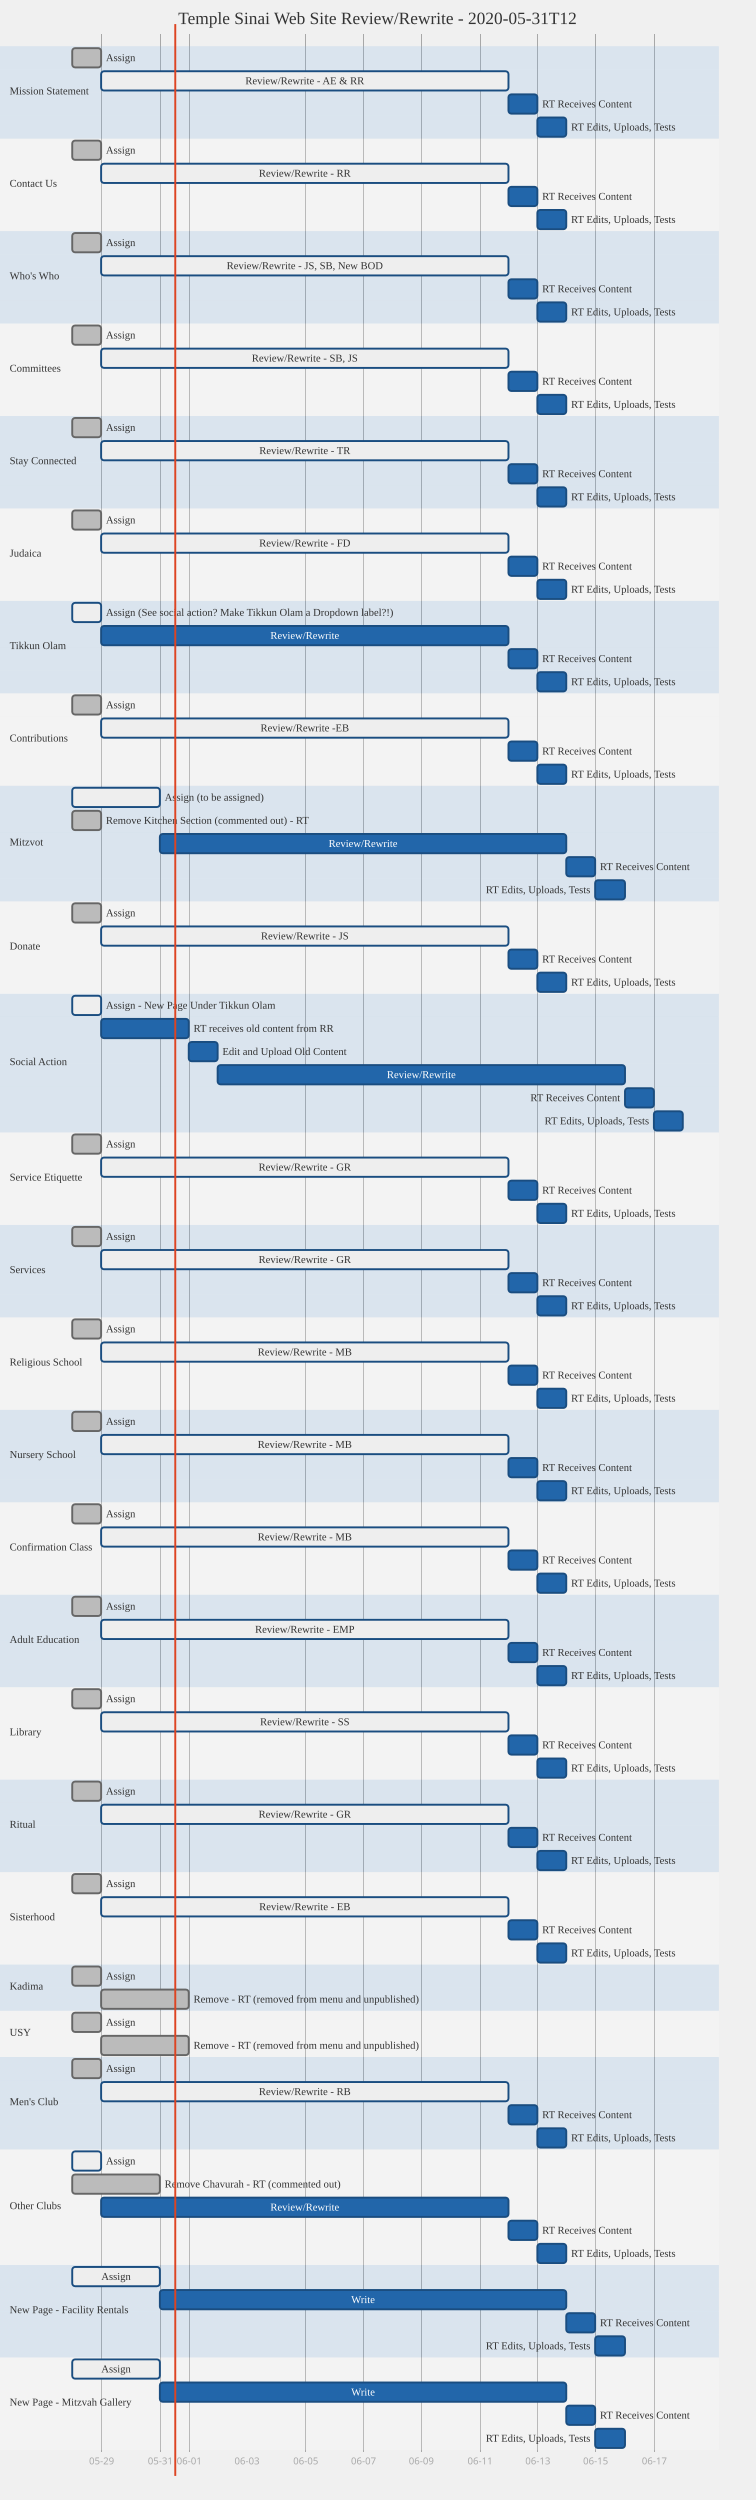
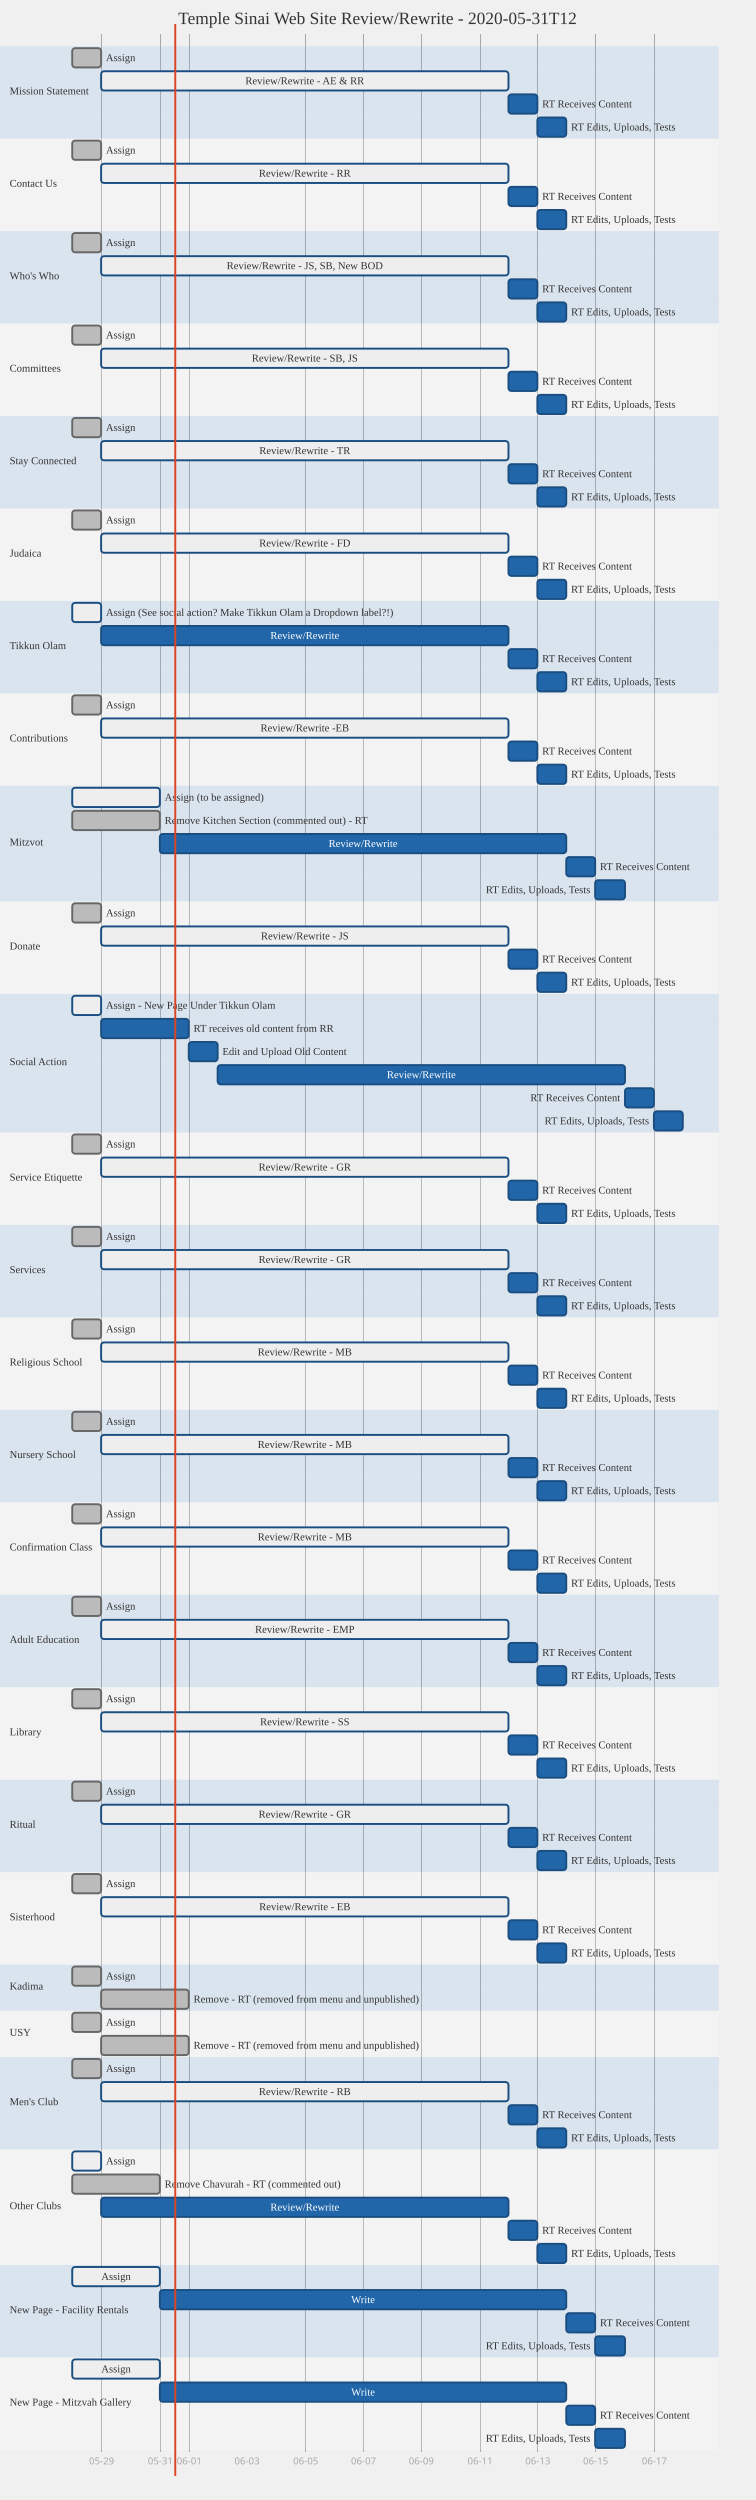
- <svg xmlns="http://www.w3.org/2000/svg" id="mermaid-1590943475249" width="100%" height="100%" viewBox="0 0 784 2596">
-   <style>#mermaid-1590943475249 .label{font-family:trebuchet ms,verdana,arial;color:#333}#mermaid-1590943475249 .node circle,#mermaid-1590943475249 .node ellipse,#mermaid-1590943475249 .node polygon,#mermaid-1590943475249 .node rect{fill:#eee;stroke:#999;stroke-width:1px}#mermaid-1590943475249 .node.clickable{cursor:pointer}#mermaid-1590943475249 .arrowheadPath{fill:#333}#mermaid-1590943475249 .edgePath .path{stroke:#666;stroke-width:1.5px}#mermaid-1590943475249 .edgeLabel{background-color:#fff}#mermaid-1590943475249 .cluster rect{fill:#eaf2fb!important;stroke:#26a!important;stroke-width:1px!important}#mermaid-1590943475249 .cluster text{fill:#333}#mermaid-1590943475249 div.mermaidTooltip{position:absolute;text-align:center;max-width:200px;padding:2px;font-family:trebuchet ms,verdana,arial;font-size:12px;background:#eaf2fb;border:1px solid #26a;border-radius:2px;pointer-events:none;z-index:100}#mermaid-1590943475249 .actor{stroke:#999;fill:#eee}#mermaid-1590943475249 text.actor{fill:#333;stroke:none}#mermaid-1590943475249 .actor-line{stroke:#666}#mermaid-1590943475249 .messageLine0{marker-end:"url(#arrowhead)"}#mermaid-1590943475249 .messageLine0,#mermaid-1590943475249 .messageLine1{stroke-width:1.5;stroke-dasharray:"2 2";stroke:#333}#mermaid-1590943475249 #arrowhead{fill:#333}#mermaid-1590943475249 #crosshead path{fill:#333!important;stroke:#333!important}#mermaid-1590943475249 .messageText{fill:#333;stroke:none}#mermaid-1590943475249 .labelBox{stroke:#999;fill:#eee}#mermaid-1590943475249 .labelText,#mermaid-1590943475249 .loopText{fill:#fff;stroke:none}#mermaid-1590943475249 .loopLine{stroke-width:2;stroke-dasharray:"2 2";marker-end:"url(#arrowhead)";stroke:#999}#mermaid-1590943475249 .note{stroke:#770;fill:#ffa}#mermaid-1590943475249 .noteText{fill:#000;stroke:none;font-family:trebuchet ms,verdana,arial;font-size:14px}#mermaid-1590943475249 .section{stroke:none;opacity:.2}#mermaid-1590943475249 .section0,#mermaid-1590943475249 .section2{fill:#80b3e6}#mermaid-1590943475249 .section1,#mermaid-1590943475249 .section3{fill:#fff;opacity:.2}#mermaid-1590943475249 .sectionTitle0,#mermaid-1590943475249 .sectionTitle1,#mermaid-1590943475249 .sectionTitle2,#mermaid-1590943475249 .sectionTitle3{fill:#333}#mermaid-1590943475249 .sectionTitle{text-anchor:start;font-size:11px;text-height:14px}#mermaid-1590943475249 .grid .tick{stroke:#e6e6e6;opacity:.3;shape-rendering:crispEdges}#mermaid-1590943475249 .grid path{stroke-width:0}#mermaid-1590943475249 .today{fill:none;stroke:#d42;stroke-width:2px}#mermaid-1590943475249 .task{stroke-width:2}#mermaid-1590943475249 .taskText{text-anchor:middle;font-size:11px}#mermaid-1590943475249 .taskTextOutsideRight{fill:#333;text-anchor:start;font-size:11px}#mermaid-1590943475249 .taskTextOutsideLeft{fill:#333;text-anchor:end;font-size:11px}#mermaid-1590943475249 .taskText0,#mermaid-1590943475249 .taskText1,#mermaid-1590943475249 .taskText2,#mermaid-1590943475249 .taskText3{fill:#fff}#mermaid-1590943475249 .task0,#mermaid-1590943475249 .task1,#mermaid-1590943475249 .task2,#mermaid-1590943475249 .task3{fill:#26a;stroke:#1a4d80}#mermaid-1590943475249 .taskTextOutside0,#mermaid-1590943475249 .taskTextOutside1,#mermaid-1590943475249 .taskTextOutside2,#mermaid-1590943475249 .taskTextOutside3{fill:#333}#mermaid-1590943475249 .active0,#mermaid-1590943475249 .active1,#mermaid-1590943475249 .active2,#mermaid-1590943475249 .active3{fill:#eee;stroke:#1a4d80}#mermaid-1590943475249 .activeText0,#mermaid-1590943475249 .activeText1,#mermaid-1590943475249 .activeText2,#mermaid-1590943475249 .activeText3{fill:#333!important}#mermaid-1590943475249 .done0,#mermaid-1590943475249 .done1,#mermaid-1590943475249 .done2,#mermaid-1590943475249 .done3{stroke:#666;fill:#bbb;stroke-width:2}#mermaid-1590943475249 .doneText0,#mermaid-1590943475249 .doneText1,#mermaid-1590943475249 .doneText2,#mermaid-1590943475249 .doneText3{fill:#333!important}#mermaid-1590943475249 .crit0,#mermaid-1590943475249 .crit1,#mermaid-1590943475249 .crit2,#mermaid-1590943475249 .crit3{stroke:#b1361b;fill:#d42;stroke-width:2}#mermaid-1590943475249 .activeCrit0,#mermaid-1590943475249 .activeCrit1,#mermaid-1590943475249 .activeCrit2,#mermaid-1590943475249 .activeCrit3{stroke:#b1361b;fill:#eee;stroke-width:2}#mermaid-1590943475249 .doneCrit0,#mermaid-1590943475249 .doneCrit1,#mermaid-1590943475249 .doneCrit2,#mermaid-1590943475249 .doneCrit3{stroke:#b1361b;fill:#bbb;stroke-width:2;cursor:pointer;shape-rendering:crispEdges}#mermaid-1590943475249 .activeCritText0,#mermaid-1590943475249 .activeCritText1,#mermaid-1590943475249 .activeCritText2,#mermaid-1590943475249 .activeCritText3,#mermaid-1590943475249 .doneCritText0,#mermaid-1590943475249 .doneCritText1,#mermaid-1590943475249 .doneCritText2,#mermaid-1590943475249 .doneCritText3{fill:#333!important}#mermaid-1590943475249 .titleText{text-anchor:middle;font-size:18px;fill:#333}#mermaid-1590943475249 g.classGroup text{fill:#999;stroke:none;font-family:trebuchet ms,verdana,arial;font-size:10px}#mermaid-1590943475249 g.classGroup rect{fill:#eee;stroke:#999}#mermaid-1590943475249 g.classGroup line{stroke:#999;stroke-width:1}#mermaid-1590943475249 .classLabel .box{stroke:none;stroke-width:0;fill:#eee;opacity:.5}#mermaid-1590943475249 .classLabel .label{fill:#999;font-size:10px}#mermaid-1590943475249 .relation{stroke:#999;stroke-width:1;fill:none}#mermaid-1590943475249 #compositionEnd,#mermaid-1590943475249 #compositionStart{fill:#999;stroke:#999;stroke-width:1}#mermaid-1590943475249 #aggregationEnd,#mermaid-1590943475249 #aggregationStart{fill:#eee;stroke:#999;stroke-width:1}#mermaid-1590943475249 #dependencyEnd,#mermaid-1590943475249 #dependencyStart,#mermaid-1590943475249 #extensionEnd,#mermaid-1590943475249 #extensionStart{fill:#999;stroke:#999;stroke-width:1}#mermaid-1590943475249 .branch-label,#mermaid-1590943475249 .commit-id,#mermaid-1590943475249 .commit-msg{fill:#d3d3d3;color:#d3d3d3}</style>
-   <style>#mermaid-1590943475249 {
+ <svg xmlns="http://www.w3.org/2000/svg" id="mermaid-1590944019823" width="100%" height="100%" viewBox="0 0 784 2596">
+   <style>#mermaid-1590944019823 .label{font-family:trebuchet ms,verdana,arial;color:#333}#mermaid-1590944019823 .node circle,#mermaid-1590944019823 .node ellipse,#mermaid-1590944019823 .node polygon,#mermaid-1590944019823 .node rect{fill:#eee;stroke:#999;stroke-width:1px}#mermaid-1590944019823 .node.clickable{cursor:pointer}#mermaid-1590944019823 .arrowheadPath{fill:#333}#mermaid-1590944019823 .edgePath .path{stroke:#666;stroke-width:1.5px}#mermaid-1590944019823 .edgeLabel{background-color:#fff}#mermaid-1590944019823 .cluster rect{fill:#eaf2fb!important;stroke:#26a!important;stroke-width:1px!important}#mermaid-1590944019823 .cluster text{fill:#333}#mermaid-1590944019823 div.mermaidTooltip{position:absolute;text-align:center;max-width:200px;padding:2px;font-family:trebuchet ms,verdana,arial;font-size:12px;background:#eaf2fb;border:1px solid #26a;border-radius:2px;pointer-events:none;z-index:100}#mermaid-1590944019823 .actor{stroke:#999;fill:#eee}#mermaid-1590944019823 text.actor{fill:#333;stroke:none}#mermaid-1590944019823 .actor-line{stroke:#666}#mermaid-1590944019823 .messageLine0{marker-end:"url(#arrowhead)"}#mermaid-1590944019823 .messageLine0,#mermaid-1590944019823 .messageLine1{stroke-width:1.5;stroke-dasharray:"2 2";stroke:#333}#mermaid-1590944019823 #arrowhead{fill:#333}#mermaid-1590944019823 #crosshead path{fill:#333!important;stroke:#333!important}#mermaid-1590944019823 .messageText{fill:#333;stroke:none}#mermaid-1590944019823 .labelBox{stroke:#999;fill:#eee}#mermaid-1590944019823 .labelText,#mermaid-1590944019823 .loopText{fill:#fff;stroke:none}#mermaid-1590944019823 .loopLine{stroke-width:2;stroke-dasharray:"2 2";marker-end:"url(#arrowhead)";stroke:#999}#mermaid-1590944019823 .note{stroke:#770;fill:#ffa}#mermaid-1590944019823 .noteText{fill:#000;stroke:none;font-family:trebuchet ms,verdana,arial;font-size:14px}#mermaid-1590944019823 .section{stroke:none;opacity:.2}#mermaid-1590944019823 .section0,#mermaid-1590944019823 .section2{fill:#80b3e6}#mermaid-1590944019823 .section1,#mermaid-1590944019823 .section3{fill:#fff;opacity:.2}#mermaid-1590944019823 .sectionTitle0,#mermaid-1590944019823 .sectionTitle1,#mermaid-1590944019823 .sectionTitle2,#mermaid-1590944019823 .sectionTitle3{fill:#333}#mermaid-1590944019823 .sectionTitle{text-anchor:start;font-size:11px;text-height:14px}#mermaid-1590944019823 .grid .tick{stroke:#e6e6e6;opacity:.3;shape-rendering:crispEdges}#mermaid-1590944019823 .grid path{stroke-width:0}#mermaid-1590944019823 .today{fill:none;stroke:#d42;stroke-width:2px}#mermaid-1590944019823 .task{stroke-width:2}#mermaid-1590944019823 .taskText{text-anchor:middle;font-size:11px}#mermaid-1590944019823 .taskTextOutsideRight{fill:#333;text-anchor:start;font-size:11px}#mermaid-1590944019823 .taskTextOutsideLeft{fill:#333;text-anchor:end;font-size:11px}#mermaid-1590944019823 .taskText0,#mermaid-1590944019823 .taskText1,#mermaid-1590944019823 .taskText2,#mermaid-1590944019823 .taskText3{fill:#fff}#mermaid-1590944019823 .task0,#mermaid-1590944019823 .task1,#mermaid-1590944019823 .task2,#mermaid-1590944019823 .task3{fill:#26a;stroke:#1a4d80}#mermaid-1590944019823 .taskTextOutside0,#mermaid-1590944019823 .taskTextOutside1,#mermaid-1590944019823 .taskTextOutside2,#mermaid-1590944019823 .taskTextOutside3{fill:#333}#mermaid-1590944019823 .active0,#mermaid-1590944019823 .active1,#mermaid-1590944019823 .active2,#mermaid-1590944019823 .active3{fill:#eee;stroke:#1a4d80}#mermaid-1590944019823 .activeText0,#mermaid-1590944019823 .activeText1,#mermaid-1590944019823 .activeText2,#mermaid-1590944019823 .activeText3{fill:#333!important}#mermaid-1590944019823 .done0,#mermaid-1590944019823 .done1,#mermaid-1590944019823 .done2,#mermaid-1590944019823 .done3{stroke:#666;fill:#bbb;stroke-width:2}#mermaid-1590944019823 .doneText0,#mermaid-1590944019823 .doneText1,#mermaid-1590944019823 .doneText2,#mermaid-1590944019823 .doneText3{fill:#333!important}#mermaid-1590944019823 .crit0,#mermaid-1590944019823 .crit1,#mermaid-1590944019823 .crit2,#mermaid-1590944019823 .crit3{stroke:#b1361b;fill:#d42;stroke-width:2}#mermaid-1590944019823 .activeCrit0,#mermaid-1590944019823 .activeCrit1,#mermaid-1590944019823 .activeCrit2,#mermaid-1590944019823 .activeCrit3{stroke:#b1361b;fill:#eee;stroke-width:2}#mermaid-1590944019823 .doneCrit0,#mermaid-1590944019823 .doneCrit1,#mermaid-1590944019823 .doneCrit2,#mermaid-1590944019823 .doneCrit3{stroke:#b1361b;fill:#bbb;stroke-width:2;cursor:pointer;shape-rendering:crispEdges}#mermaid-1590944019823 .activeCritText0,#mermaid-1590944019823 .activeCritText1,#mermaid-1590944019823 .activeCritText2,#mermaid-1590944019823 .activeCritText3,#mermaid-1590944019823 .doneCritText0,#mermaid-1590944019823 .doneCritText1,#mermaid-1590944019823 .doneCritText2,#mermaid-1590944019823 .doneCritText3{fill:#333!important}#mermaid-1590944019823 .titleText{text-anchor:middle;font-size:18px;fill:#333}#mermaid-1590944019823 g.classGroup text{fill:#999;stroke:none;font-family:trebuchet ms,verdana,arial;font-size:10px}#mermaid-1590944019823 g.classGroup rect{fill:#eee;stroke:#999}#mermaid-1590944019823 g.classGroup line{stroke:#999;stroke-width:1}#mermaid-1590944019823 .classLabel .box{stroke:none;stroke-width:0;fill:#eee;opacity:.5}#mermaid-1590944019823 .classLabel .label{fill:#999;font-size:10px}#mermaid-1590944019823 .relation{stroke:#999;stroke-width:1;fill:none}#mermaid-1590944019823 #compositionEnd,#mermaid-1590944019823 #compositionStart{fill:#999;stroke:#999;stroke-width:1}#mermaid-1590944019823 #aggregationEnd,#mermaid-1590944019823 #aggregationStart{fill:#eee;stroke:#999;stroke-width:1}#mermaid-1590944019823 #dependencyEnd,#mermaid-1590944019823 #dependencyStart,#mermaid-1590944019823 #extensionEnd,#mermaid-1590944019823 #extensionStart{fill:#999;stroke:#999;stroke-width:1}#mermaid-1590944019823 .branch-label,#mermaid-1590944019823 .commit-id,#mermaid-1590944019823 .commit-msg{fill:#d3d3d3;color:#d3d3d3}</style>
+   <style>#mermaid-1590944019823 {
    color: rgb(0, 0, 0);
    font: normal normal 400 normal 16px / normal "Times New Roman";
  }</style>
  <g />
  <g class="grid" transform="translate(75, 2546)" fill="none" font-size="10" font-family="sans-serif" text-anchor="middle">
    <path class="domain" stroke="#000" d="M0.5,-2511V0.5H634.5V-2511" />
    <g class="tick" opacity="1" transform="translate(30.5,0)">
      <line stroke="#000" y2="-2511" />
      <text fill="#000" y="3" dy="1em" stroke="none" font-size="10" style="text-anchor: middle;">05-29</text>
    </g>
    <g class="tick" opacity="1" transform="translate(91.5,0)">
      <line stroke="#000" y2="-2511" />
      <text fill="#000" y="3" dy="1em" stroke="none" font-size="10" style="text-anchor: middle;">05-31</text>
    </g>
    <g class="tick" opacity="1" transform="translate(121.5,0)">
      <line stroke="#000" y2="-2511" />
      <text fill="#000" y="3" dy="1em" stroke="none" font-size="10" style="text-anchor: middle;">06-01</text>
    </g>
    <g class="tick" opacity="1" transform="translate(181.5,0)">
      <line stroke="#000" y2="-2511" />
      <text fill="#000" y="3" dy="1em" stroke="none" font-size="10" style="text-anchor: middle;">06-03</text>
    </g>
    <g class="tick" opacity="1" transform="translate(242.5,0)">
      <line stroke="#000" y2="-2511" />
      <text fill="#000" y="3" dy="1em" stroke="none" font-size="10" style="text-anchor: middle;">06-05</text>
    </g>
    <g class="tick" opacity="1" transform="translate(302.5,0)">
      <line stroke="#000" y2="-2511" />
      <text fill="#000" y="3" dy="1em" stroke="none" font-size="10" style="text-anchor: middle;">06-07</text>
    </g>
    <g class="tick" opacity="1" transform="translate(362.5,0)">
      <line stroke="#000" y2="-2511" />
      <text fill="#000" y="3" dy="1em" stroke="none" font-size="10" style="text-anchor: middle;">06-09</text>
    </g>
    <g class="tick" opacity="1" transform="translate(423.5,0)">
      <line stroke="#000" y2="-2511" />
      <text fill="#000" y="3" dy="1em" stroke="none" font-size="10" style="text-anchor: middle;">06-11</text>
    </g>
    <g class="tick" opacity="1" transform="translate(483.5,0)">
      <line stroke="#000" y2="-2511" />
      <text fill="#000" y="3" dy="1em" stroke="none" font-size="10" style="text-anchor: middle;">06-13</text>
    </g>
    <g class="tick" opacity="1" transform="translate(543.5,0)">
      <line stroke="#000" y2="-2511" />
      <text fill="#000" y="3" dy="1em" stroke="none" font-size="10" style="text-anchor: middle;">06-15</text>
    </g>
    <g class="tick" opacity="1" transform="translate(604.5,0)">
      <line stroke="#000" y2="-2511" />
      <text fill="#000" y="3" dy="1em" stroke="none" font-size="10" style="text-anchor: middle;">06-17</text>
    </g>
  </g>
  <g>
    <rect x="0" y="48" width="746.5" height="24" class="section section0" />
    <rect x="0" y="72" width="746.5" height="24" class="section section0" />
    <rect x="0" y="96" width="746.5" height="24" class="section section0" />
    <rect x="0" y="120" width="746.5" height="24" class="section section0" />
    <rect x="0" y="144" width="746.5" height="24" class="section section1" />
    <rect x="0" y="168" width="746.5" height="24" class="section section1" />
    <rect x="0" y="192" width="746.5" height="24" class="section section1" />
    <rect x="0" y="216" width="746.5" height="24" class="section section1" />
    <rect x="0" y="240" width="746.5" height="24" class="section section2" />
    <rect x="0" y="264" width="746.5" height="24" class="section section2" />
    <rect x="0" y="288" width="746.5" height="24" class="section section2" />
    <rect x="0" y="312" width="746.5" height="24" class="section section2" />
    <rect x="0" y="336" width="746.5" height="24" class="section section3" />
    <rect x="0" y="360" width="746.5" height="24" class="section section3" />
    <rect x="0" y="384" width="746.5" height="24" class="section section3" />
    <rect x="0" y="408" width="746.5" height="24" class="section section3" />
    <rect x="0" y="432" width="746.5" height="24" class="section section0" />
    <rect x="0" y="456" width="746.5" height="24" class="section section0" />
    <rect x="0" y="480" width="746.5" height="24" class="section section0" />
    <rect x="0" y="504" width="746.5" height="24" class="section section0" />
    <rect x="0" y="528" width="746.5" height="24" class="section section1" />
    <rect x="0" y="552" width="746.5" height="24" class="section section1" />
    <rect x="0" y="576" width="746.5" height="24" class="section section1" />
    <rect x="0" y="600" width="746.5" height="24" class="section section1" />
    <rect x="0" y="624" width="746.5" height="24" class="section section2" />
    <rect x="0" y="648" width="746.5" height="24" class="section section2" />
    <rect x="0" y="672" width="746.5" height="24" class="section section2" />
    <rect x="0" y="696" width="746.5" height="24" class="section section2" />
    <rect x="0" y="720" width="746.5" height="24" class="section section3" />
    <rect x="0" y="744" width="746.5" height="24" class="section section3" />
    <rect x="0" y="768" width="746.5" height="24" class="section section3" />
    <rect x="0" y="792" width="746.5" height="24" class="section section3" />
    <rect x="0" y="816" width="746.5" height="24" class="section section0" />
    <rect x="0" y="840" width="746.5" height="24" class="section section0" />
    <rect x="0" y="864" width="746.5" height="24" class="section section0" />
    <rect x="0" y="888" width="746.5" height="24" class="section section0" />
    <rect x="0" y="912" width="746.5" height="24" class="section section0" />
    <rect x="0" y="936" width="746.5" height="24" class="section section1" />
    <rect x="0" y="960" width="746.5" height="24" class="section section1" />
    <rect x="0" y="984" width="746.5" height="24" class="section section1" />
    <rect x="0" y="1008" width="746.5" height="24" class="section section1" />
    <rect x="0" y="1032" width="746.5" height="24" class="section section2" />
    <rect x="0" y="1056" width="746.5" height="24" class="section section2" />
    <rect x="0" y="1080" width="746.5" height="24" class="section section2" />
    <rect x="0" y="1104" width="746.5" height="24" class="section section2" />
    <rect x="0" y="1128" width="746.5" height="24" class="section section2" />
    <rect x="0" y="1152" width="746.5" height="24" class="section section2" />
    <rect x="0" y="1176" width="746.5" height="24" class="section section3" />
    <rect x="0" y="1200" width="746.5" height="24" class="section section3" />
    <rect x="0" y="1224" width="746.5" height="24" class="section section3" />
    <rect x="0" y="1248" width="746.5" height="24" class="section section3" />
    <rect x="0" y="1272" width="746.5" height="24" class="section section0" />
    <rect x="0" y="1296" width="746.5" height="24" class="section section0" />
    <rect x="0" y="1320" width="746.5" height="24" class="section section0" />
    <rect x="0" y="1344" width="746.5" height="24" class="section section0" />
    <rect x="0" y="1368" width="746.5" height="24" class="section section1" />
    <rect x="0" y="1392" width="746.5" height="24" class="section section1" />
    <rect x="0" y="1416" width="746.5" height="24" class="section section1" />
    <rect x="0" y="1440" width="746.5" height="24" class="section section1" />
    <rect x="0" y="1464" width="746.5" height="24" class="section section2" />
    <rect x="0" y="1488" width="746.5" height="24" class="section section2" />
    <rect x="0" y="1512" width="746.5" height="24" class="section section2" />
    <rect x="0" y="1536" width="746.5" height="24" class="section section2" />
    <rect x="0" y="1560" width="746.5" height="24" class="section section3" />
    <rect x="0" y="1584" width="746.5" height="24" class="section section3" />
    <rect x="0" y="1608" width="746.5" height="24" class="section section3" />
    <rect x="0" y="1632" width="746.5" height="24" class="section section3" />
    <rect x="0" y="1656" width="746.5" height="24" class="section section0" />
    <rect x="0" y="1680" width="746.5" height="24" class="section section0" />
    <rect x="0" y="1704" width="746.5" height="24" class="section section0" />
    <rect x="0" y="1728" width="746.5" height="24" class="section section0" />
    <rect x="0" y="1752" width="746.5" height="24" class="section section1" />
    <rect x="0" y="1776" width="746.5" height="24" class="section section1" />
    <rect x="0" y="1800" width="746.5" height="24" class="section section1" />
    <rect x="0" y="1824" width="746.5" height="24" class="section section1" />
    <rect x="0" y="1848" width="746.5" height="24" class="section section2" />
    <rect x="0" y="1872" width="746.5" height="24" class="section section2" />
    <rect x="0" y="1896" width="746.5" height="24" class="section section2" />
    <rect x="0" y="1920" width="746.5" height="24" class="section section2" />
    <rect x="0" y="1944" width="746.5" height="24" class="section section3" />
    <rect x="0" y="1968" width="746.5" height="24" class="section section3" />
    <rect x="0" y="1992" width="746.5" height="24" class="section section3" />
    <rect x="0" y="2016" width="746.5" height="24" class="section section3" />
    <rect x="0" y="2040" width="746.5" height="24" class="section section0" />
    <rect x="0" y="2064" width="746.5" height="24" class="section section0" />
    <rect x="0" y="2088" width="746.5" height="24" class="section section1" />
    <rect x="0" y="2112" width="746.5" height="24" class="section section1" />
    <rect x="0" y="2136" width="746.5" height="24" class="section section2" />
    <rect x="0" y="2160" width="746.5" height="24" class="section section2" />
    <rect x="0" y="2184" width="746.5" height="24" class="section section2" />
    <rect x="0" y="2208" width="746.5" height="24" class="section section2" />
    <rect x="0" y="2232" width="746.5" height="24" class="section section3" />
    <rect x="0" y="2256" width="746.5" height="24" class="section section3" />
    <rect x="0" y="2280" width="746.5" height="24" class="section section3" />
    <rect x="0" y="2304" width="746.5" height="24" class="section section3" />
    <rect x="0" y="2328" width="746.5" height="24" class="section section3" />
    <rect x="0" y="2352" width="746.5" height="24" class="section section0" />
    <rect x="0" y="2376" width="746.5" height="24" class="section section0" />
    <rect x="0" y="2400" width="746.5" height="24" class="section section0" />
    <rect x="0" y="2424" width="746.5" height="24" class="section section0" />
    <rect x="0" y="2448" width="746.5" height="24" class="section section1" />
    <rect x="0" y="2472" width="746.5" height="24" class="section section1" />
    <rect x="0" y="2496" width="746.5" height="24" class="section section1" />
    <rect x="0" y="2520" width="746.5" height="24" class="section section1" />
  </g>
  <g>
    <rect rx="3" ry="3" x="75" y="50" width="30" height="20" class="task  done0" />
    <rect rx="3" ry="3" x="105" y="74" width="423" height="20" class="task  active0" />
    <rect rx="3" ry="3" x="528" y="98" width="30" height="20" class="task  task0" />
    <rect rx="3" ry="3" x="558" y="122" width="30" height="20" class="task  task0" />
    <rect rx="3" ry="3" x="75" y="146" width="30" height="20" class="task  done1" />
    <rect rx="3" ry="3" x="105" y="170" width="423" height="20" class="task  active1" />
    <rect rx="3" ry="3" x="528" y="194" width="30" height="20" class="task  task1" />
    <rect rx="3" ry="3" x="558" y="218" width="30" height="20" class="task  task1" />
    <rect rx="3" ry="3" x="75" y="242" width="30" height="20" class="task  done2" />
    <rect rx="3" ry="3" x="105" y="266" width="423" height="20" class="task  active2" />
    <rect rx="3" ry="3" x="528" y="290" width="30" height="20" class="task  task2" />
    <rect rx="3" ry="3" x="558" y="314" width="30" height="20" class="task  task2" />
    <rect rx="3" ry="3" x="75" y="338" width="30" height="20" class="task  done3" />
    <rect rx="3" ry="3" x="105" y="362" width="423" height="20" class="task  active3" />
    <rect rx="3" ry="3" x="528" y="386" width="30" height="20" class="task  task3" />
    <rect rx="3" ry="3" x="558" y="410" width="30" height="20" class="task  task3" />
    <rect rx="3" ry="3" x="75" y="434" width="30" height="20" class="task  done0" />
    <rect rx="3" ry="3" x="105" y="458" width="423" height="20" class="task  active0" />
    <rect rx="3" ry="3" x="528" y="482" width="30" height="20" class="task  task0" />
    <rect rx="3" ry="3" x="558" y="506" width="30" height="20" class="task  task0" />
    <rect rx="3" ry="3" x="75" y="530" width="30" height="20" class="task  done1" />
    <rect rx="3" ry="3" x="105" y="554" width="423" height="20" class="task  active1" />
    <rect rx="3" ry="3" x="528" y="578" width="30" height="20" class="task  task1" />
    <rect rx="3" ry="3" x="558" y="602" width="30" height="20" class="task  task1" />
    <rect rx="3" ry="3" x="75" y="626" width="30" height="20" class="task  active2" />
    <rect rx="3" ry="3" x="105" y="650" width="423" height="20" class="task  task2" />
    <rect rx="3" ry="3" x="528" y="674" width="30" height="20" class="task  task2" />
    <rect rx="3" ry="3" x="558" y="698" width="30" height="20" class="task  task2" />
    <rect rx="3" ry="3" x="75" y="722" width="30" height="20" class="task  done3" />
    <rect rx="3" ry="3" x="105" y="746" width="423" height="20" class="task  active3" />
    <rect rx="3" ry="3" x="528" y="770" width="30" height="20" class="task  task3" />
    <rect rx="3" ry="3" x="558" y="794" width="30" height="20" class="task  task3" />
    <rect rx="3" ry="3" x="75" y="818" width="91" height="20" class="task  active0" />
-     <rect rx="3" ry="3" x="75" y="842" width="30" height="20" class="task  done0" />
+     <rect rx="3" ry="3" x="75" y="842" width="91" height="20" class="task  done0" />
    <rect rx="3" ry="3" x="166" y="866" width="422" height="20" class="task  task0" />
    <rect rx="3" ry="3" x="588" y="890" width="30" height="20" class="task  task0" />
    <rect rx="3" ry="3" x="618" y="914" width="31" height="20" class="task  task0" />
    <rect rx="3" ry="3" x="75" y="938" width="30" height="20" class="task  done1" />
    <rect rx="3" ry="3" x="105" y="962" width="423" height="20" class="task  active1" />
    <rect rx="3" ry="3" x="528" y="986" width="30" height="20" class="task  task1" />
    <rect rx="3" ry="3" x="558" y="1010" width="30" height="20" class="task  task1" />
    <rect rx="3" ry="3" x="75" y="1034" width="30" height="20" class="task  active2" />
    <rect rx="3" ry="3" x="105" y="1058" width="91" height="20" class="task  task2" />
    <rect rx="3" ry="3" x="196" y="1082" width="30" height="20" class="task  task2" />
    <rect rx="3" ry="3" x="226" y="1106" width="423" height="20" class="task  task2" />
    <rect rx="3" ry="3" x="649" y="1130" width="30" height="20" class="task  task2" />
    <rect rx="3" ry="3" x="679" y="1154" width="30" height="20" class="task  task2" />
    <rect rx="3" ry="3" x="75" y="1178" width="30" height="20" class="task  done3" />
    <rect rx="3" ry="3" x="105" y="1202" width="423" height="20" class="task  active3" />
    <rect rx="3" ry="3" x="528" y="1226" width="30" height="20" class="task  task3" />
    <rect rx="3" ry="3" x="558" y="1250" width="30" height="20" class="task  task3" />
    <rect rx="3" ry="3" x="75" y="1274" width="30" height="20" class="task  done0" />
    <rect rx="3" ry="3" x="105" y="1298" width="423" height="20" class="task  active0" />
    <rect rx="3" ry="3" x="528" y="1322" width="30" height="20" class="task  task0" />
    <rect rx="3" ry="3" x="558" y="1346" width="30" height="20" class="task  task0" />
    <rect rx="3" ry="3" x="75" y="1370" width="30" height="20" class="task  done1" />
    <rect rx="3" ry="3" x="105" y="1394" width="423" height="20" class="task  active1" />
    <rect rx="3" ry="3" x="528" y="1418" width="30" height="20" class="task  task1" />
    <rect rx="3" ry="3" x="558" y="1442" width="30" height="20" class="task  task1" />
    <rect rx="3" ry="3" x="75" y="1466" width="30" height="20" class="task  done2" />
    <rect rx="3" ry="3" x="105" y="1490" width="423" height="20" class="task  active2" />
    <rect rx="3" ry="3" x="528" y="1514" width="30" height="20" class="task  task2" />
    <rect rx="3" ry="3" x="558" y="1538" width="30" height="20" class="task  task2" />
    <rect rx="3" ry="3" x="75" y="1562" width="30" height="20" class="task  done3" />
    <rect rx="3" ry="3" x="105" y="1586" width="423" height="20" class="task  active3" />
    <rect rx="3" ry="3" x="528" y="1610" width="30" height="20" class="task  task3" />
    <rect rx="3" ry="3" x="558" y="1634" width="30" height="20" class="task  task3" />
    <rect rx="3" ry="3" x="75" y="1658" width="30" height="20" class="task  done0" />
    <rect rx="3" ry="3" x="105" y="1682" width="423" height="20" class="task  active0" />
    <rect rx="3" ry="3" x="528" y="1706" width="30" height="20" class="task  task0" />
    <rect rx="3" ry="3" x="558" y="1730" width="30" height="20" class="task  task0" />
    <rect rx="3" ry="3" x="75" y="1754" width="30" height="20" class="task  done1" />
    <rect rx="3" ry="3" x="105" y="1778" width="423" height="20" class="task  active1" />
    <rect rx="3" ry="3" x="528" y="1802" width="30" height="20" class="task  task1" />
    <rect rx="3" ry="3" x="558" y="1826" width="30" height="20" class="task  task1" />
    <rect rx="3" ry="3" x="75" y="1850" width="30" height="20" class="task  done2" />
    <rect rx="3" ry="3" x="105" y="1874" width="423" height="20" class="task  active2" />
    <rect rx="3" ry="3" x="528" y="1898" width="30" height="20" class="task  task2" />
    <rect rx="3" ry="3" x="558" y="1922" width="30" height="20" class="task  task2" />
    <rect rx="3" ry="3" x="75" y="1946" width="30" height="20" class="task  done3" />
    <rect rx="3" ry="3" x="105" y="1970" width="423" height="20" class="task  active3" />
    <rect rx="3" ry="3" x="528" y="1994" width="30" height="20" class="task  task3" />
    <rect rx="3" ry="3" x="558" y="2018" width="30" height="20" class="task  task3" />
    <rect rx="3" ry="3" x="75" y="2042" width="30" height="20" class="task  done0" />
    <rect rx="3" ry="3" x="105" y="2066" width="91" height="20" class="task  done0" />
    <rect rx="3" ry="3" x="75" y="2090" width="30" height="20" class="task  done1" />
    <rect rx="3" ry="3" x="105" y="2114" width="91" height="20" class="task  done1" />
    <rect rx="3" ry="3" x="75" y="2138" width="30" height="20" class="task  done2" />
    <rect rx="3" ry="3" x="105" y="2162" width="423" height="20" class="task  active2" />
    <rect rx="3" ry="3" x="528" y="2186" width="30" height="20" class="task  task2" />
    <rect rx="3" ry="3" x="558" y="2210" width="30" height="20" class="task  task2" />
    <rect rx="3" ry="3" x="75" y="2234" width="30" height="20" class="task  active3" />
    <rect rx="3" ry="3" x="75" y="2258" width="91" height="20" class="task  done3" />
    <rect rx="3" ry="3" x="105" y="2282" width="423" height="20" class="task  task3" />
    <rect rx="3" ry="3" x="528" y="2306" width="30" height="20" class="task  task3" />
    <rect rx="3" ry="3" x="558" y="2330" width="30" height="20" class="task  task3" />
    <rect rx="3" ry="3" x="75" y="2354" width="91" height="20" class="task  active0" />
    <rect rx="3" ry="3" x="166" y="2378" width="422" height="20" class="task  task0" />
    <rect rx="3" ry="3" x="588" y="2402" width="30" height="20" class="task  task0" />
    <rect rx="3" ry="3" x="618" y="2426" width="31" height="20" class="task  task0" />
    <rect rx="3" ry="3" x="75" y="2450" width="91" height="20" class="task  active1" />
    <rect rx="3" ry="3" x="166" y="2474" width="422" height="20" class="task  task1" />
    <rect rx="3" ry="3" x="588" y="2498" width="30" height="20" class="task  task1" />
    <rect rx="3" ry="3" x="618" y="2522" width="31" height="20" class="task  task1" />
    <text font-size="11" x="110" y="63.5" text-height="20" class="taskTextOutsideRight taskTextOutside0  doneText0">Assign      </text>
    <text font-size="11" x="316.5" y="87.5" text-height="20" class="taskText taskText0 activeText0">Review/Rewrite - AE &amp; RR   </text>
    <text font-size="11" x="563" y="111.5" text-height="20" class="taskTextOutsideRight taskTextOutside0 ">RT Receives Content      </text>
    <text font-size="11" x="593" y="135.5" text-height="20" class="taskTextOutsideRight taskTextOutside0 ">RT Edits, Uploads, Tests </text>
    <text font-size="11" x="110" y="159.5" text-height="20" class="taskTextOutsideRight taskTextOutside1  doneText1">Assign      </text>
    <text font-size="11" x="316.5" y="183.5" text-height="20" class="taskText taskText1 activeText1">Review/Rewrite - RR    </text>
    <text font-size="11" x="563" y="207.5" text-height="20" class="taskTextOutsideRight taskTextOutside1 ">RT Receives Content      </text>
    <text font-size="11" x="593" y="231.5" text-height="20" class="taskTextOutsideRight taskTextOutside1 ">RT Edits, Uploads, Tests </text>
    <text font-size="11" x="110" y="255.5" text-height="20" class="taskTextOutsideRight taskTextOutside2  doneText2">Assign      </text>
    <text font-size="11" x="316.5" y="279.5" text-height="20" class="taskText taskText2 activeText2">Review/Rewrite - JS, SB, New BOD    </text>
    <text font-size="11" x="563" y="303.5" text-height="20" class="taskTextOutsideRight taskTextOutside2 ">RT Receives Content      </text>
    <text font-size="11" x="593" y="327.5" text-height="20" class="taskTextOutsideRight taskTextOutside2 ">RT Edits, Uploads, Tests </text>
    <text font-size="11" x="110" y="351.5" text-height="20" class="taskTextOutsideRight taskTextOutside3  doneText3">Assign      </text>
    <text font-size="11" x="316.5" y="375.5" text-height="20" class="taskText taskText3 activeText3">Review/Rewrite - SB, JS    </text>
    <text font-size="11" x="563" y="399.5" text-height="20" class="taskTextOutsideRight taskTextOutside3 ">RT Receives Content      </text>
    <text font-size="11" x="593" y="423.5" text-height="20" class="taskTextOutsideRight taskTextOutside3 ">RT Edits, Uploads, Tests </text>
    <text font-size="11" x="110" y="447.5" text-height="20" class="taskTextOutsideRight taskTextOutside0  doneText0">Assign      </text>
    <text font-size="11" x="316.5" y="471.5" text-height="20" class="taskText taskText0 activeText0">Review/Rewrite - TR    </text>
    <text font-size="11" x="563" y="495.5" text-height="20" class="taskTextOutsideRight taskTextOutside0 ">RT Receives Content      </text>
    <text font-size="11" x="593" y="519.5" text-height="20" class="taskTextOutsideRight taskTextOutside0 ">RT Edits, Uploads, Tests </text>
    <text font-size="11" x="110" y="543.5" text-height="20" class="taskTextOutsideRight taskTextOutside1  doneText1">Assign      </text>
    <text font-size="11" x="316.5" y="567.5" text-height="20" class="taskText taskText1 activeText1">Review/Rewrite - FD    </text>
    <text font-size="11" x="563" y="591.5" text-height="20" class="taskTextOutsideRight taskTextOutside1 ">RT Receives Content      </text>
    <text font-size="11" x="593" y="615.5" text-height="20" class="taskTextOutsideRight taskTextOutside1 ">RT Edits, Uploads, Tests </text>
    <text font-size="11" x="110" y="639.5" text-height="20" class="taskTextOutsideRight taskTextOutside2 activeText2">Assign (See social action? Make Tikkun Olam a Dropdown label?!) </text>
    <text font-size="11" x="316.5" y="663.5" text-height="20" class="taskText taskText2 ">Review/Rewrite     </text>
    <text font-size="11" x="563" y="687.5" text-height="20" class="taskTextOutsideRight taskTextOutside2 ">RT Receives Content      </text>
    <text font-size="11" x="593" y="711.5" text-height="20" class="taskTextOutsideRight taskTextOutside2 ">RT Edits, Uploads, Tests </text>
    <text font-size="11" x="110" y="735.5" text-height="20" class="taskTextOutsideRight taskTextOutside3  doneText3">Assign      </text>
    <text font-size="11" x="316.5" y="759.5" text-height="20" class="taskText taskText3 activeText3">Review/Rewrite -EB    </text>
    <text font-size="11" x="563" y="783.5" text-height="20" class="taskTextOutsideRight taskTextOutside3 ">RT Receives Content      </text>
    <text font-size="11" x="593" y="807.5" text-height="20" class="taskTextOutsideRight taskTextOutside3 ">RT Edits, Uploads, Tests </text>
    <text font-size="11" x="171" y="831.5" text-height="20" class="taskTextOutsideRight taskTextOutside0 activeText0">Assign (to be assigned) </text>
-     <text font-size="11" x="110" y="855.5" text-height="20" class="taskTextOutsideRight taskTextOutside0  doneText0">Remove Kitchen Section (commented out) - RT </text>
+     <text font-size="11" x="171" y="855.5" text-height="20" class="taskTextOutsideRight taskTextOutside0  doneText0">Remove Kitchen Section (commented out) - RT </text>
    <text font-size="11" x="377" y="879.5" text-height="20" class="taskText taskText0 ">Review/Rewrite     </text>
    <text font-size="11" x="623" y="903.5" text-height="20" class="taskTextOutsideRight taskTextOutside0 ">RT Receives Content      </text>
    <text font-size="11" x="613" y="927.5" text-height="20" class="taskTextOutsideLeft taskTextOutside0 ">RT Edits, Uploads, Tests </text>
    <text font-size="11" x="110" y="951.5" text-height="20" class="taskTextOutsideRight taskTextOutside1  doneText1">Assign       </text>
    <text font-size="11" x="316.5" y="975.5" text-height="20" class="taskText taskText1 activeText1">Review/Rewrite - JS    </text>
    <text font-size="11" x="563" y="999.5" text-height="20" class="taskTextOutsideRight taskTextOutside1 ">RT Receives Content      </text>
    <text font-size="11" x="593" y="1023.5" text-height="20" class="taskTextOutsideRight taskTextOutside1 ">RT Edits, Uploads, Tests </text>
    <text font-size="11" x="110" y="1047.5" text-height="20" class="taskTextOutsideRight taskTextOutside2 activeText2">Assign - New Page Under Tikkun Olam </text>
    <text font-size="11" x="201" y="1071.5" text-height="20" class="taskTextOutsideRight taskTextOutside2 ">RT receives old content from RR     </text>
    <text font-size="11" x="231" y="1095.5" text-height="20" class="taskTextOutsideRight taskTextOutside2 ">Edit and Upload Old Content </text>
    <text font-size="11" x="437.5" y="1119.5" text-height="20" class="taskText taskText2 ">Review/Rewrite     </text>
    <text font-size="11" x="644" y="1143.5" text-height="20" class="taskTextOutsideLeft taskTextOutside2 ">RT Receives Content      </text>
    <text font-size="11" x="674" y="1167.5" text-height="20" class="taskTextOutsideLeft taskTextOutside2 ">RT Edits, Uploads, Tests </text>
    <text font-size="11" x="110" y="1191.5" text-height="20" class="taskTextOutsideRight taskTextOutside3  doneText3">Assign      </text>
    <text font-size="11" x="316.5" y="1215.5" text-height="20" class="taskText taskText3 activeText3">Review/Rewrite - GR    </text>
    <text font-size="11" x="563" y="1239.5" text-height="20" class="taskTextOutsideRight taskTextOutside3 ">RT Receives Content      </text>
    <text font-size="11" x="593" y="1263.5" text-height="20" class="taskTextOutsideRight taskTextOutside3 ">RT Edits, Uploads, Tests </text>
    <text font-size="11" x="110" y="1287.5" text-height="20" class="taskTextOutsideRight taskTextOutside0  doneText0">Assign      </text>
    <text font-size="11" x="316.5" y="1311.5" text-height="20" class="taskText taskText0 activeText0">Review/Rewrite - GR    </text>
    <text font-size="11" x="563" y="1335.5" text-height="20" class="taskTextOutsideRight taskTextOutside0 ">RT Receives Content      </text>
    <text font-size="11" x="593" y="1359.5" text-height="20" class="taskTextOutsideRight taskTextOutside0 ">RT Edits, Uploads, Tests </text>
    <text font-size="11" x="110" y="1383.5" text-height="20" class="taskTextOutsideRight taskTextOutside1  doneText1">Assign      </text>
    <text font-size="11" x="316.5" y="1407.5" text-height="20" class="taskText taskText1 activeText1">Review/Rewrite - MB     </text>
    <text font-size="11" x="563" y="1431.5" text-height="20" class="taskTextOutsideRight taskTextOutside1 ">RT Receives Content      </text>
    <text font-size="11" x="593" y="1455.5" text-height="20" class="taskTextOutsideRight taskTextOutside1 ">RT Edits, Uploads, Tests </text>
    <text font-size="11" x="110" y="1479.5" text-height="20" class="taskTextOutsideRight taskTextOutside2  doneText2">Assign      </text>
    <text font-size="11" x="316.5" y="1503.5" text-height="20" class="taskText taskText2 activeText2">Review/Rewrite - MB    </text>
    <text font-size="11" x="563" y="1527.5" text-height="20" class="taskTextOutsideRight taskTextOutside2 ">RT Receives Content      </text>
    <text font-size="11" x="593" y="1551.5" text-height="20" class="taskTextOutsideRight taskTextOutside2 ">RT Edits, Uploads, Tests </text>
    <text font-size="11" x="110" y="1575.5" text-height="20" class="taskTextOutsideRight taskTextOutside3  doneText3">Assign      </text>
    <text font-size="11" x="316.5" y="1599.5" text-height="20" class="taskText taskText3 activeText3">Review/Rewrite - MB    </text>
    <text font-size="11" x="563" y="1623.5" text-height="20" class="taskTextOutsideRight taskTextOutside3 ">RT Receives Content      </text>
    <text font-size="11" x="593" y="1647.5" text-height="20" class="taskTextOutsideRight taskTextOutside3 ">RT Edits, Uploads, Tests </text>
    <text font-size="11" x="110" y="1671.5" text-height="20" class="taskTextOutsideRight taskTextOutside0  doneText0">Assign        </text>
    <text font-size="11" x="316.5" y="1695.5" text-height="20" class="taskText taskText0 activeText0">Review/Rewrite - EMP    </text>
    <text font-size="11" x="563" y="1719.5" text-height="20" class="taskTextOutsideRight taskTextOutside0 ">RT Receives Content      </text>
    <text font-size="11" x="593" y="1743.5" text-height="20" class="taskTextOutsideRight taskTextOutside0 ">RT Edits, Uploads, Tests </text>
    <text font-size="11" x="110" y="1767.5" text-height="20" class="taskTextOutsideRight taskTextOutside1  doneText1">Assign       </text>
    <text font-size="11" x="316.5" y="1791.5" text-height="20" class="taskText taskText1 activeText1">Review/Rewrite  - SS   </text>
    <text font-size="11" x="563" y="1815.5" text-height="20" class="taskTextOutsideRight taskTextOutside1 ">RT Receives Content      </text>
    <text font-size="11" x="593" y="1839.5" text-height="20" class="taskTextOutsideRight taskTextOutside1 ">RT Edits, Uploads, Tests </text>
    <text font-size="11" x="110" y="1863.5" text-height="20" class="taskTextOutsideRight taskTextOutside2  doneText2">Assign      </text>
    <text font-size="11" x="316.5" y="1887.5" text-height="20" class="taskText taskText2 activeText2">Review/Rewrite  - GR    </text>
    <text font-size="11" x="563" y="1911.5" text-height="20" class="taskTextOutsideRight taskTextOutside2 ">RT Receives Content      </text>
    <text font-size="11" x="593" y="1935.5" text-height="20" class="taskTextOutsideRight taskTextOutside2 ">RT Edits, Uploads, Tests </text>
    <text font-size="11" x="110" y="1959.5" text-height="20" class="taskTextOutsideRight taskTextOutside3  doneText3">Assign      </text>
    <text font-size="11" x="316.5" y="1983.5" text-height="20" class="taskText taskText3 activeText3">Review/Rewrite  - EB    </text>
    <text font-size="11" x="563" y="2007.5" text-height="20" class="taskTextOutsideRight taskTextOutside3 ">RT Receives Content      </text>
    <text font-size="11" x="593" y="2031.5" text-height="20" class="taskTextOutsideRight taskTextOutside3 ">RT Edits, Uploads, Tests </text>
    <text font-size="11" x="110" y="2055.5" text-height="20" class="taskTextOutsideRight taskTextOutside0  doneText0">Assign      </text>
    <text font-size="11" x="201" y="2079.5" text-height="20" class="taskTextOutsideRight taskTextOutside0  doneText0">Remove - RT (removed from menu and unpublished)   </text>
    <text font-size="11" x="110" y="2103.5" text-height="20" class="taskTextOutsideRight taskTextOutside1  doneText1">Assign      </text>
    <text font-size="11" x="201" y="2127.5" text-height="20" class="taskTextOutsideRight taskTextOutside1  doneText1">Remove - RT (removed from menu and unpublished) </text>
    <text font-size="11" x="110" y="2151.5" text-height="20" class="taskTextOutsideRight taskTextOutside2  doneText2">Assign      </text>
    <text font-size="11" x="316.5" y="2175.5" text-height="20" class="taskText taskText2 activeText2">Review/Rewrite - RB    </text>
    <text font-size="11" x="563" y="2199.5" text-height="20" class="taskTextOutsideRight taskTextOutside2 ">RT Receives Content      </text>
    <text font-size="11" x="593" y="2223.5" text-height="20" class="taskTextOutsideRight taskTextOutside2 ">RT Edits, Uploads, Tests </text>
    <text font-size="11" x="110" y="2247.5" text-height="20" class="taskTextOutsideRight taskTextOutside3 activeText3">Assign      </text>
    <text font-size="11" x="171" y="2271.5" text-height="20" class="taskTextOutsideRight taskTextOutside3  doneText3">Remove Chavurah - RT (commented out)    </text>
    <text font-size="11" x="316.5" y="2295.5" text-height="20" class="taskText taskText3 ">Review/Rewrite     </text>
    <text font-size="11" x="563" y="2319.5" text-height="20" class="taskTextOutsideRight taskTextOutside3 ">RT Receives Content      </text>
    <text font-size="11" x="593" y="2343.5" text-height="20" class="taskTextOutsideRight taskTextOutside3 ">RT Edits, Uploads, Tests </text>
    <text font-size="11" x="120.5" y="2367.5" text-height="20" class="taskText taskText0 activeText0">Assign      </text>
    <text font-size="11" x="377" y="2391.5" text-height="20" class="taskText taskText0 ">Write       </text>
    <text font-size="11" x="623" y="2415.5" text-height="20" class="taskTextOutsideRight taskTextOutside0 ">RT Receives Content </text>
    <text font-size="11" x="613" y="2439.5" text-height="20" class="taskTextOutsideLeft taskTextOutside0 ">RT Edits, Uploads, Tests    </text>
    <text font-size="11" x="120.5" y="2463.5" text-height="20" class="taskText taskText1 activeText1">Assign      </text>
    <text font-size="11" x="377" y="2487.5" text-height="20" class="taskText taskText1 ">Write       </text>
    <text font-size="11" x="623" y="2511.5" text-height="20" class="taskTextOutsideRight taskTextOutside1 ">RT Receives Content </text>
    <text font-size="11" x="613" y="2535.5" text-height="20" class="taskTextOutsideLeft taskTextOutside1 ">RT Edits, Uploads, Tests    </text>
  </g>
  <g>
    <text x="10" y="98" class="sectionTitle sectionTitle0">Mission Statement</text>
    <text x="10" y="194" class="sectionTitle sectionTitle1">Contact Us</text>
    <text x="10" y="290" class="sectionTitle sectionTitle2">Who's Who</text>
    <text x="10" y="386" class="sectionTitle sectionTitle3">Committees</text>
    <text x="10" y="482" class="sectionTitle sectionTitle0">Stay Connected</text>
    <text x="10" y="578" class="sectionTitle sectionTitle1">Judaica</text>
    <text x="10" y="674" class="sectionTitle sectionTitle2">Tikkun Olam</text>
    <text x="10" y="770" class="sectionTitle sectionTitle3">Contributions</text>
    <text x="10" y="878" class="sectionTitle sectionTitle0">Mitzvot</text>
    <text x="10" y="986" class="sectionTitle sectionTitle1">Donate</text>
    <text x="10" y="1106" class="sectionTitle sectionTitle2">Social Action </text>
    <text x="10" y="1226" class="sectionTitle sectionTitle3">Service Etiquette</text>
    <text x="10" y="1322" class="sectionTitle sectionTitle0">Services</text>
    <text x="10" y="1418" class="sectionTitle sectionTitle1">Religious School</text>
    <text x="10" y="1514" class="sectionTitle sectionTitle2">Nursery School</text>
    <text x="10" y="1610" class="sectionTitle sectionTitle3">Confirmation Class</text>
    <text x="10" y="1706" class="sectionTitle sectionTitle0">Adult Education</text>
    <text x="10" y="1802" class="sectionTitle sectionTitle1">Library</text>
    <text x="10" y="1898" class="sectionTitle sectionTitle2">Ritual</text>
    <text x="10" y="1994" class="sectionTitle sectionTitle3">Sisterhood</text>
    <text x="10" y="2066" class="sectionTitle sectionTitle0">Kadima</text>
    <text x="10" y="2114" class="sectionTitle sectionTitle1">USY </text>
    <text x="10" y="2186" class="sectionTitle sectionTitle2">Men's Club</text>
    <text x="10" y="2294" class="sectionTitle sectionTitle3">Other Clubs</text>
    <text x="10" y="2402" class="sectionTitle sectionTitle0">New Page - Facility Rentals</text>
    <text x="10" y="2498" class="sectionTitle sectionTitle1">New Page - Mitzvah Gallery</text>
  </g>
  <g class="today">
    <line x1="182" x2="182" y1="25" y2="2571" class="today" />
  </g>
  <text x="392" y="25" class="titleText">Temple Sinai Web Site Review/Rewrite - 2020-05-31T12</text>
</svg>
